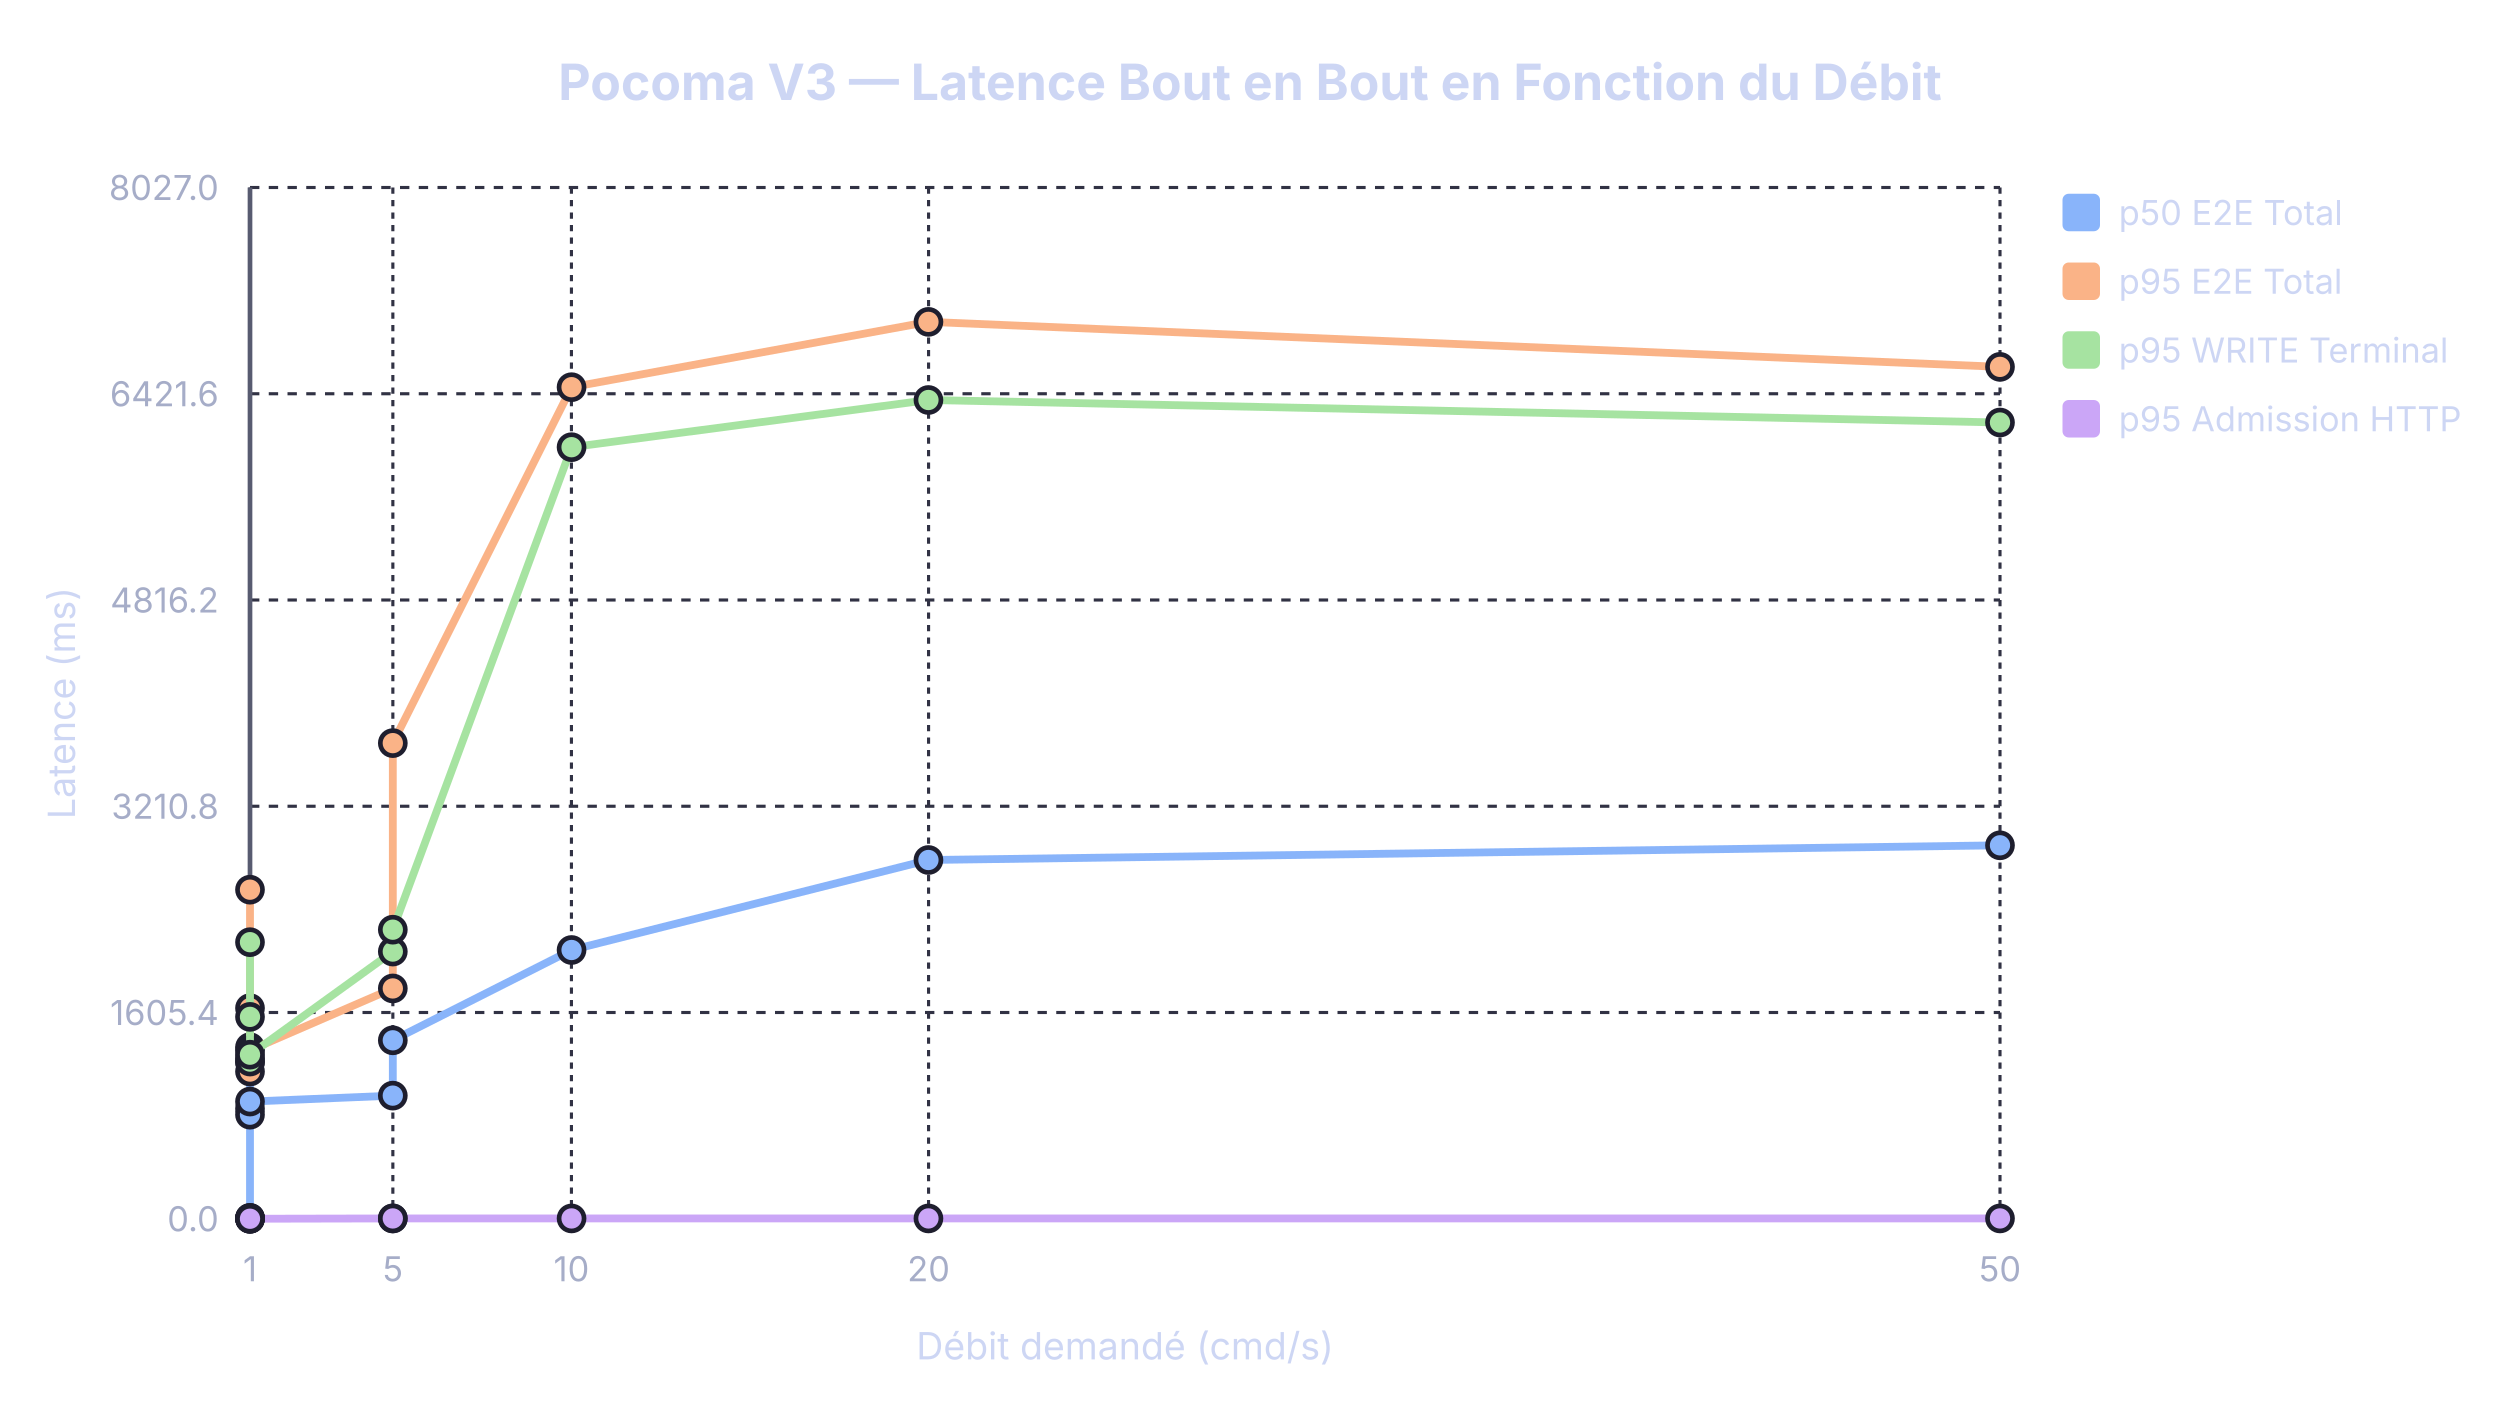
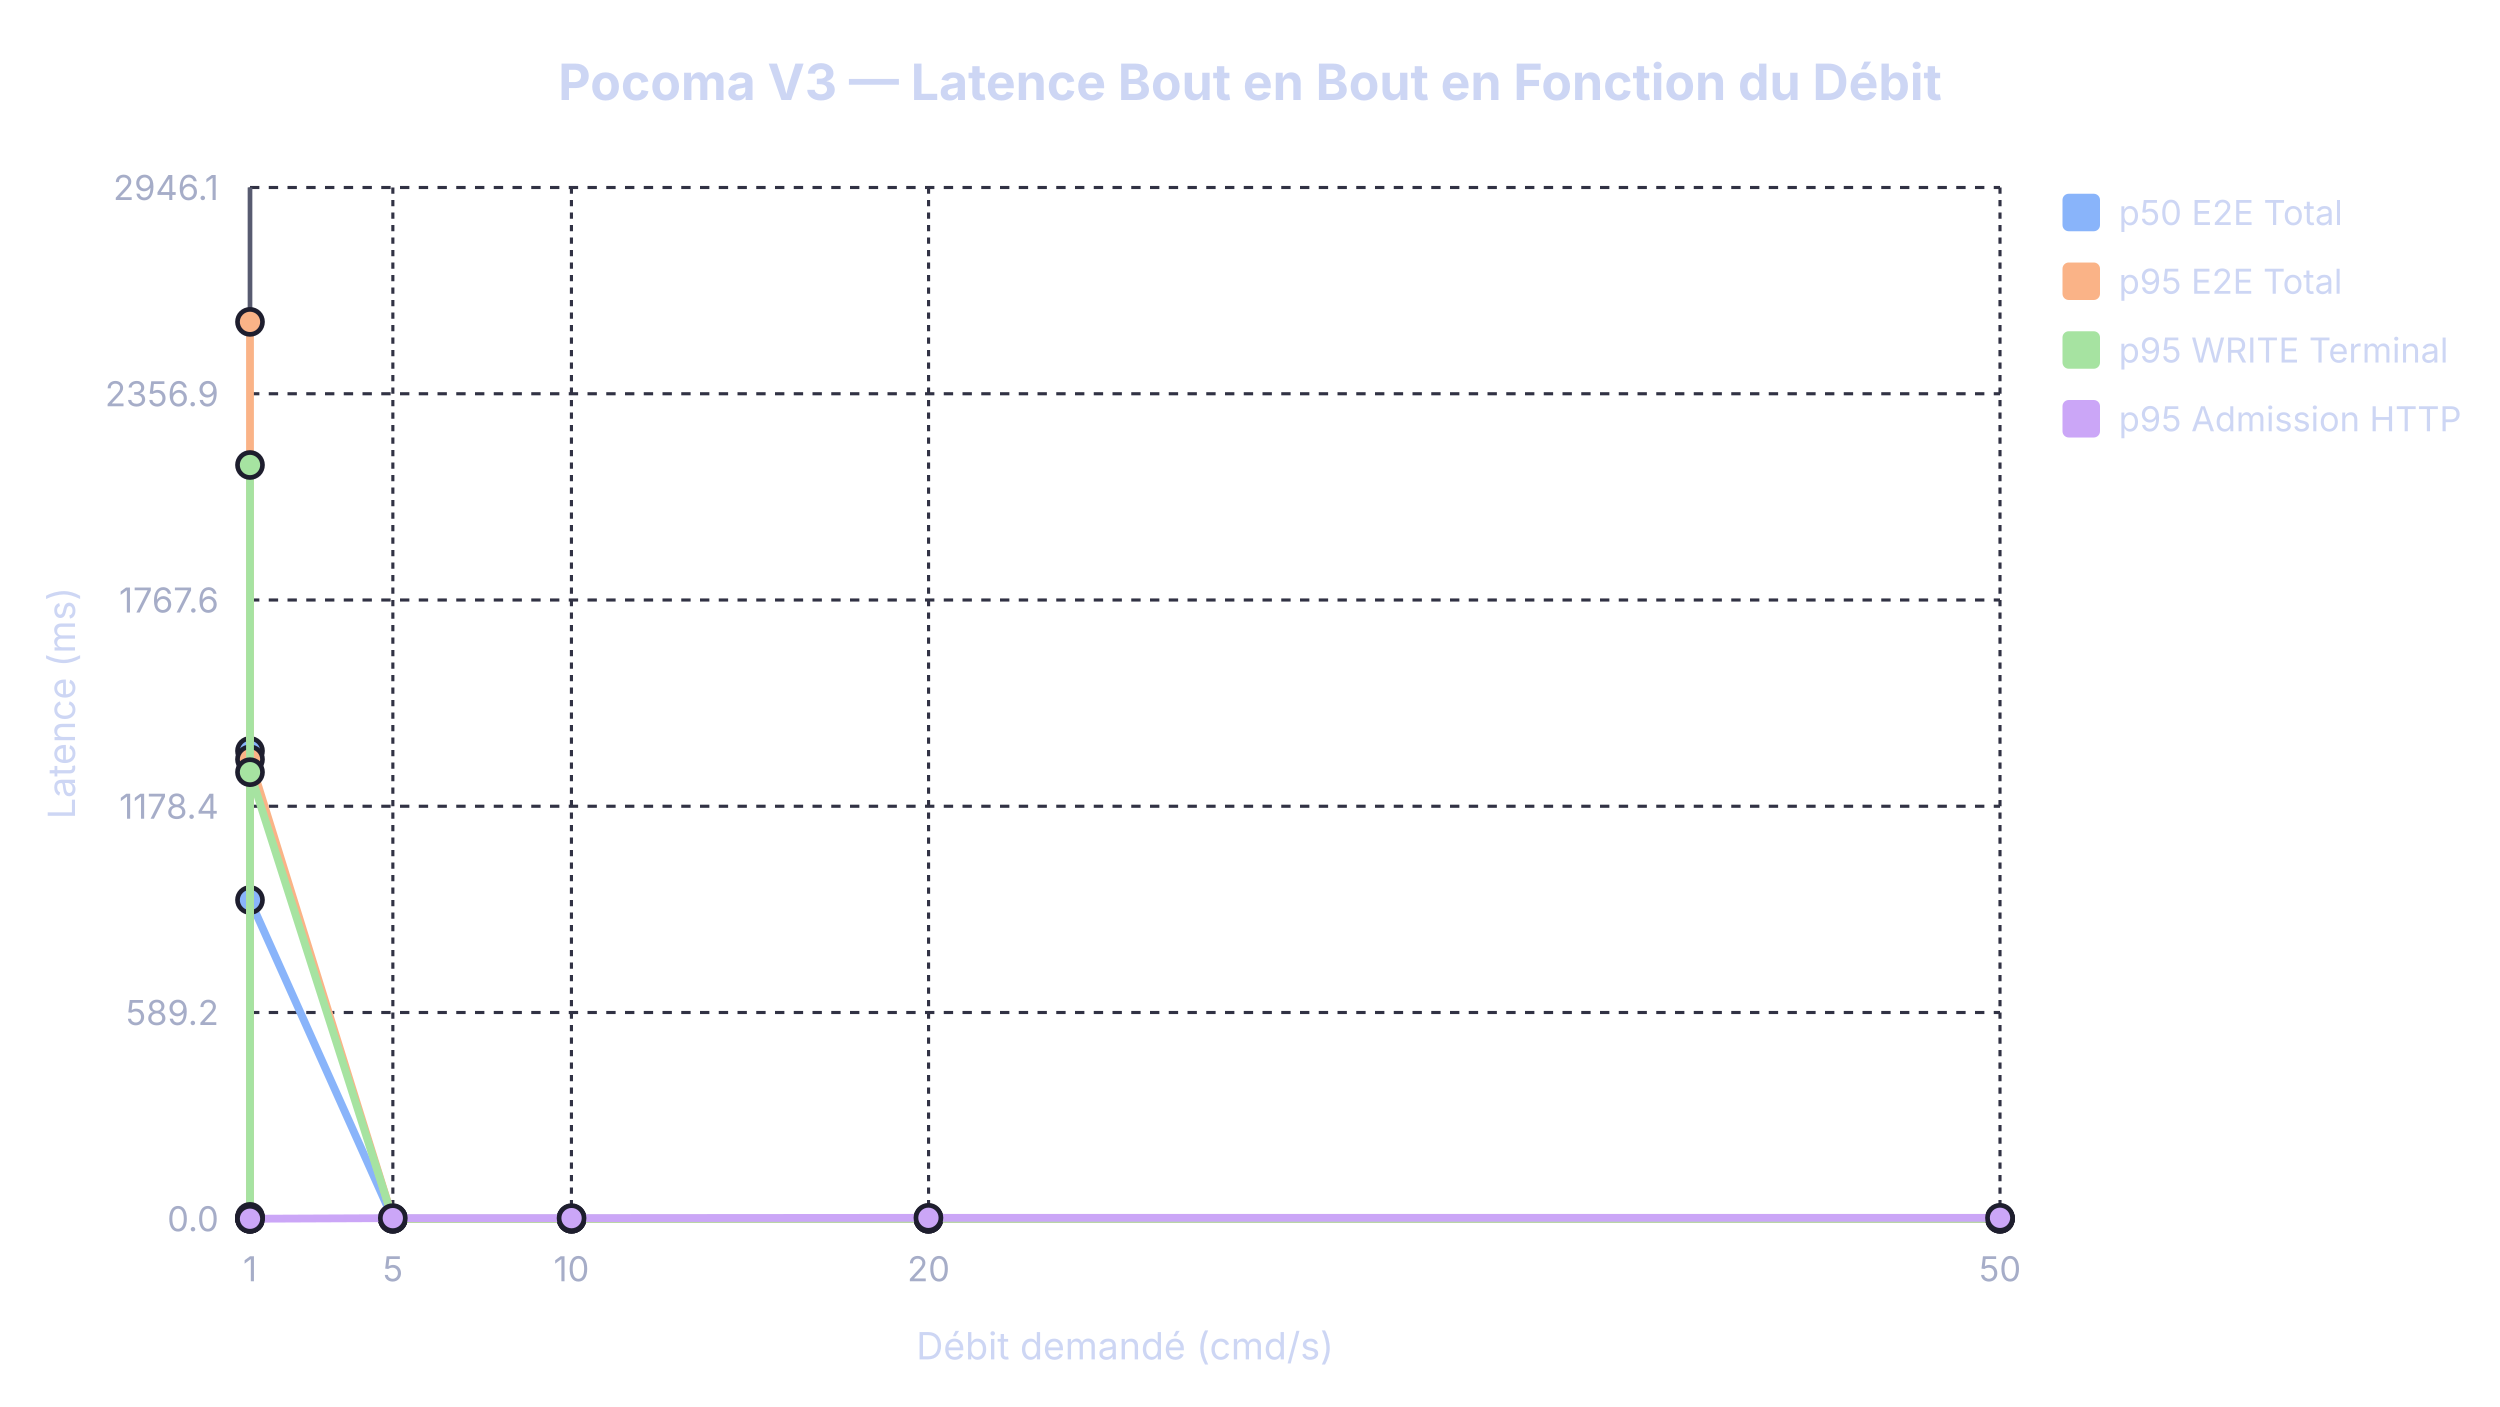
<svg xmlns="http://www.w3.org/2000/svg" viewBox="0 0 800 450" width="800" height="450" style="background-color: #1e1e2e; font-family: -apple-system, BlinkMacSystemFont, sans-serif;">
  <text x="400.0" y="32" fill="#cdd6f4" font-size="16" font-weight="bold" text-anchor="middle">Pocoma V3 — Latence Bout en Bout en Fonction du Débit</text>
  <line x1="80" y1="390.0" x2="640" y2="390.0" stroke="#313244" stroke-width="1" stroke-dasharray="3,3" />
  <text x="70" y="394.0" fill="#a6adc8" font-size="11" text-anchor="end">0.0</text>
  <line x1="80" y1="324.0" x2="640" y2="324.0" stroke="#313244" stroke-width="1" stroke-dasharray="3,3" />
-   <text x="70" y="328.0" fill="#a6adc8" font-size="11" text-anchor="end">1605.4</text>
+   <text x="70" y="328.0" fill="#a6adc8" font-size="11" text-anchor="end">589.2</text>
  <line x1="80" y1="258.0" x2="640" y2="258.0" stroke="#313244" stroke-width="1" stroke-dasharray="3,3" />
-   <text x="70" y="262.0" fill="#a6adc8" font-size="11" text-anchor="end">3210.8</text>
+   <text x="70" y="262.0" fill="#a6adc8" font-size="11" text-anchor="end">1178.4</text>
  <line x1="80" y1="192.0" x2="640" y2="192.0" stroke="#313244" stroke-width="1" stroke-dasharray="3,3" />
-   <text x="70" y="196.0" fill="#a6adc8" font-size="11" text-anchor="end">4816.2</text>
+   <text x="70" y="196.0" fill="#a6adc8" font-size="11" text-anchor="end">1767.6</text>
  <line x1="80" y1="126.0" x2="640" y2="126.0" stroke="#313244" stroke-width="1" stroke-dasharray="3,3" />
-   <text x="70" y="130.0" fill="#a6adc8" font-size="11" text-anchor="end">6421.6</text>
+   <text x="70" y="130.0" fill="#a6adc8" font-size="11" text-anchor="end">2356.9</text>
  <line x1="80" y1="60.0" x2="640" y2="60.0" stroke="#313244" stroke-width="1" stroke-dasharray="3,3" />
-   <text x="70" y="64.0" fill="#a6adc8" font-size="11" text-anchor="end">8027.0</text>
+   <text x="70" y="64.0" fill="#a6adc8" font-size="11" text-anchor="end">2946.1</text>
  <line x1="80.0" y1="60" x2="80.0" y2="390" stroke="#313244" stroke-width="1" stroke-dasharray="2,2" />
  <text x="80.0" y="410" fill="#a6adc8" font-size="11" text-anchor="middle">1</text>
  <line x1="125.714" y1="60" x2="125.714" y2="390" stroke="#313244" stroke-width="1" stroke-dasharray="2,2" />
  <text x="125.714" y="410" fill="#a6adc8" font-size="11" text-anchor="middle">5</text>
  <line x1="182.857" y1="60" x2="182.857" y2="390" stroke="#313244" stroke-width="1" stroke-dasharray="2,2" />
  <text x="182.857" y="410" fill="#a6adc8" font-size="11" text-anchor="middle">10</text>
  <line x1="297.143" y1="60" x2="297.143" y2="390" stroke="#313244" stroke-width="1" stroke-dasharray="2,2" />
  <text x="297.143" y="410" fill="#a6adc8" font-size="11" text-anchor="middle">20</text>
  <line x1="640.0" y1="60" x2="640.0" y2="390" stroke="#313244" stroke-width="1" stroke-dasharray="2,2" />
  <text x="640.0" y="410" fill="#a6adc8" font-size="11" text-anchor="middle">50</text>
  <line x1="80" y1="60" x2="80" y2="390" stroke="#585b70" stroke-width="1.5" />
  <line x1="80" y1="390" x2="640" y2="390" stroke="#585b70" stroke-width="1.5" />
  <text x="360.0" y="435" fill="#cdd6f4" font-size="12" text-anchor="middle">Débit demandé (cmd/s)</text>
  <text transform="rotate(-90)" x="-225.0" y="24" fill="#cdd6f4" font-size="12" text-anchor="middle">Latence (ms)</text>
-   <path d="M 80.0 354.8 L 80.0 356.7 L 80.0 335.1 L 80.0 390.0 L 80.0 352.5 L 125.7 350.6 L 125.7 332.9 L 182.9 304.0 L 297.1 275.2 L 640.0 270.5" fill="none" stroke="#89b4fa" stroke-width="2.5" />
-   <circle cx="80.0" cy="354.8" r="4" fill="#89b4fa" stroke="#1e1e2e" stroke-width="1.5" />
-   <circle cx="80.0" cy="356.7" r="4" fill="#89b4fa" stroke="#1e1e2e" stroke-width="1.5" />
-   <circle cx="80.0" cy="335.1" r="4" fill="#89b4fa" stroke="#1e1e2e" stroke-width="1.5" />
+   <path d="M 80.0 390.0 L 80.0 240.3 L 80.0 288.0 L 125.7 390.0 L 182.9 390.0 L 297.1 390.0 L 640.0 390.0" fill="none" stroke="#89b4fa" stroke-width="2.5" />
  <circle cx="80.0" cy="390.0" r="4" fill="#89b4fa" stroke="#1e1e2e" stroke-width="1.5" />
-   <circle cx="80.0" cy="352.5" r="4" fill="#89b4fa" stroke="#1e1e2e" stroke-width="1.5" />
-   <circle cx="125.7" cy="350.6" r="4" fill="#89b4fa" stroke="#1e1e2e" stroke-width="1.5" />
-   <circle cx="125.7" cy="332.9" r="4" fill="#89b4fa" stroke="#1e1e2e" stroke-width="1.5" />
-   <circle cx="182.9" cy="304.0" r="4" fill="#89b4fa" stroke="#1e1e2e" stroke-width="1.5" />
-   <circle cx="297.1" cy="275.2" r="4" fill="#89b4fa" stroke="#1e1e2e" stroke-width="1.5" />
-   <circle cx="640.0" cy="270.5" r="4" fill="#89b4fa" stroke="#1e1e2e" stroke-width="1.5" />
-   <path d="M 80.0 340.0 L 80.0 342.9 L 80.0 284.7 L 80.0 322.6 L 80.0 336.1 L 125.7 316.3 L 125.7 237.8 L 182.9 123.9 L 297.1 103.0 L 640.0 117.4" fill="none" stroke="#fab387" stroke-width="2.5" />
-   <circle cx="80.0" cy="340.0" r="4" fill="#fab387" stroke="#1e1e2e" stroke-width="1.5" />
-   <circle cx="80.0" cy="342.9" r="4" fill="#fab387" stroke="#1e1e2e" stroke-width="1.5" />
-   <circle cx="80.0" cy="284.7" r="4" fill="#fab387" stroke="#1e1e2e" stroke-width="1.5" />
-   <circle cx="80.0" cy="322.6" r="4" fill="#fab387" stroke="#1e1e2e" stroke-width="1.5" />
-   <circle cx="80.0" cy="336.1" r="4" fill="#fab387" stroke="#1e1e2e" stroke-width="1.5" />
-   <circle cx="125.7" cy="316.3" r="4" fill="#fab387" stroke="#1e1e2e" stroke-width="1.5" />
-   <circle cx="125.7" cy="237.8" r="4" fill="#fab387" stroke="#1e1e2e" stroke-width="1.5" />
-   <circle cx="182.9" cy="123.9" r="4" fill="#fab387" stroke="#1e1e2e" stroke-width="1.5" />
-   <circle cx="297.1" cy="103.0" r="4" fill="#fab387" stroke="#1e1e2e" stroke-width="1.5" />
-   <circle cx="640.0" cy="117.4" r="4" fill="#fab387" stroke="#1e1e2e" stroke-width="1.5" />
-   <path d="M 80.0 338.7 L 80.0 339.7 L 80.0 301.5 L 80.0 325.4 L 80.0 337.5 L 125.7 304.5 L 125.7 297.5 L 182.9 143.1 L 297.1 128.0 L 640.0 135.2" fill="none" stroke="#a6e3a1" stroke-width="2.5" />
-   <circle cx="80.0" cy="338.7" r="4" fill="#a6e3a1" stroke="#1e1e2e" stroke-width="1.5" />
-   <circle cx="80.0" cy="339.7" r="4" fill="#a6e3a1" stroke="#1e1e2e" stroke-width="1.5" />
-   <circle cx="80.0" cy="301.5" r="4" fill="#a6e3a1" stroke="#1e1e2e" stroke-width="1.5" />
-   <circle cx="80.0" cy="325.4" r="4" fill="#a6e3a1" stroke="#1e1e2e" stroke-width="1.5" />
-   <circle cx="80.0" cy="337.5" r="4" fill="#a6e3a1" stroke="#1e1e2e" stroke-width="1.5" />
-   <circle cx="125.7" cy="304.5" r="4" fill="#a6e3a1" stroke="#1e1e2e" stroke-width="1.5" />
-   <circle cx="125.7" cy="297.5" r="4" fill="#a6e3a1" stroke="#1e1e2e" stroke-width="1.5" />
-   <circle cx="182.9" cy="143.1" r="4" fill="#a6e3a1" stroke="#1e1e2e" stroke-width="1.5" />
-   <circle cx="297.1" cy="128.0" r="4" fill="#a6e3a1" stroke="#1e1e2e" stroke-width="1.5" />
-   <circle cx="640.0" cy="135.2" r="4" fill="#a6e3a1" stroke="#1e1e2e" stroke-width="1.5" />
-   <path d="M 80.0 389.8 L 80.0 389.7 L 80.0 389.9 L 80.0 390.0 L 80.0 390.0 L 125.7 389.9 L 125.7 389.9 L 182.9 389.9 L 297.1 389.9 L 640.0 389.9" fill="none" stroke="#cba6f7" stroke-width="2.5" />
-   <circle cx="80.0" cy="389.8" r="4" fill="#cba6f7" stroke="#1e1e2e" stroke-width="1.5" />
+   <circle cx="80.0" cy="240.3" r="4" fill="#89b4fa" stroke="#1e1e2e" stroke-width="1.5" />
+   <circle cx="80.0" cy="288.0" r="4" fill="#89b4fa" stroke="#1e1e2e" stroke-width="1.5" />
+   <circle cx="125.7" cy="390.0" r="4" fill="#89b4fa" stroke="#1e1e2e" stroke-width="1.5" />
+   <circle cx="182.9" cy="390.0" r="4" fill="#89b4fa" stroke="#1e1e2e" stroke-width="1.5" />
+   <circle cx="297.1" cy="390.0" r="4" fill="#89b4fa" stroke="#1e1e2e" stroke-width="1.5" />
+   <circle cx="640.0" cy="390.0" r="4" fill="#89b4fa" stroke="#1e1e2e" stroke-width="1.5" />
+   <path d="M 80.0 390.0 L 80.0 103.0 L 80.0 243.0 L 125.7 390.0 L 182.9 390.0 L 297.1 390.0 L 640.0 390.0" fill="none" stroke="#fab387" stroke-width="2.5" />
+   <circle cx="80.0" cy="390.0" r="4" fill="#fab387" stroke="#1e1e2e" stroke-width="1.5" />
+   <circle cx="80.0" cy="103.0" r="4" fill="#fab387" stroke="#1e1e2e" stroke-width="1.5" />
+   <circle cx="80.0" cy="243.0" r="4" fill="#fab387" stroke="#1e1e2e" stroke-width="1.5" />
+   <circle cx="125.7" cy="390.0" r="4" fill="#fab387" stroke="#1e1e2e" stroke-width="1.5" />
+   <circle cx="182.9" cy="390.0" r="4" fill="#fab387" stroke="#1e1e2e" stroke-width="1.5" />
+   <circle cx="297.1" cy="390.0" r="4" fill="#fab387" stroke="#1e1e2e" stroke-width="1.5" />
+   <circle cx="640.0" cy="390.0" r="4" fill="#fab387" stroke="#1e1e2e" stroke-width="1.5" />
+   <path d="M 80.0 390.0 L 80.0 148.8 L 80.0 247.1 L 125.7 390.0 L 182.9 390.0 L 297.1 390.0 L 640.0 390.0" fill="none" stroke="#a6e3a1" stroke-width="2.5" />
+   <circle cx="80.0" cy="390.0" r="4" fill="#a6e3a1" stroke="#1e1e2e" stroke-width="1.5" />
+   <circle cx="80.0" cy="148.8" r="4" fill="#a6e3a1" stroke="#1e1e2e" stroke-width="1.5" />
+   <circle cx="80.0" cy="247.1" r="4" fill="#a6e3a1" stroke="#1e1e2e" stroke-width="1.5" />
+   <circle cx="125.7" cy="390.0" r="4" fill="#a6e3a1" stroke="#1e1e2e" stroke-width="1.5" />
+   <circle cx="182.9" cy="390.0" r="4" fill="#a6e3a1" stroke="#1e1e2e" stroke-width="1.5" />
+   <circle cx="297.1" cy="390.0" r="4" fill="#a6e3a1" stroke="#1e1e2e" stroke-width="1.5" />
+   <circle cx="640.0" cy="390.0" r="4" fill="#a6e3a1" stroke="#1e1e2e" stroke-width="1.5" />
+   <path d="M 80.0 389.4 L 80.0 389.7 L 80.0 390.0 L 125.7 389.8 L 182.9 389.8 L 297.1 389.7 L 640.0 389.7" fill="none" stroke="#cba6f7" stroke-width="2.5" />
+   <circle cx="80.0" cy="389.4" r="4" fill="#cba6f7" stroke="#1e1e2e" stroke-width="1.5" />
  <circle cx="80.0" cy="389.7" r="4" fill="#cba6f7" stroke="#1e1e2e" stroke-width="1.5" />
-   <circle cx="80.0" cy="389.9" r="4" fill="#cba6f7" stroke="#1e1e2e" stroke-width="1.5" />
  <circle cx="80.0" cy="390.0" r="4" fill="#cba6f7" stroke="#1e1e2e" stroke-width="1.5" />
-   <circle cx="80.0" cy="390.0" r="4" fill="#cba6f7" stroke="#1e1e2e" stroke-width="1.5" />
-   <circle cx="125.7" cy="389.9" r="4" fill="#cba6f7" stroke="#1e1e2e" stroke-width="1.5" />
-   <circle cx="125.7" cy="389.9" r="4" fill="#cba6f7" stroke="#1e1e2e" stroke-width="1.5" />
-   <circle cx="182.9" cy="389.9" r="4" fill="#cba6f7" stroke="#1e1e2e" stroke-width="1.5" />
-   <circle cx="297.1" cy="389.9" r="4" fill="#cba6f7" stroke="#1e1e2e" stroke-width="1.5" />
-   <circle cx="640.0" cy="389.9" r="4" fill="#cba6f7" stroke="#1e1e2e" stroke-width="1.5" />
+   <circle cx="125.7" cy="389.8" r="4" fill="#cba6f7" stroke="#1e1e2e" stroke-width="1.5" />
+   <circle cx="182.9" cy="389.8" r="4" fill="#cba6f7" stroke="#1e1e2e" stroke-width="1.5" />
+   <circle cx="297.1" cy="389.7" r="4" fill="#cba6f7" stroke="#1e1e2e" stroke-width="1.5" />
+   <circle cx="640.0" cy="389.7" r="4" fill="#cba6f7" stroke="#1e1e2e" stroke-width="1.5" />
  <rect x="660" y="62" width="12" height="12" fill="#89b4fa" rx="2" />
  <text x="678" y="72" fill="#cdd6f4" font-size="11">p50 E2E Total</text>
  <rect x="660" y="84" width="12" height="12" fill="#fab387" rx="2" />
  <text x="678" y="94" fill="#cdd6f4" font-size="11">p95 E2E Total</text>
  <rect x="660" y="106" width="12" height="12" fill="#a6e3a1" rx="2" />
  <text x="678" y="116" fill="#cdd6f4" font-size="11">p95 WRITE Terminal</text>
  <rect x="660" y="128" width="12" height="12" fill="#cba6f7" rx="2" />
  <text x="678" y="138" fill="#cdd6f4" font-size="11">p95 Admission HTTP</text>
</svg>
